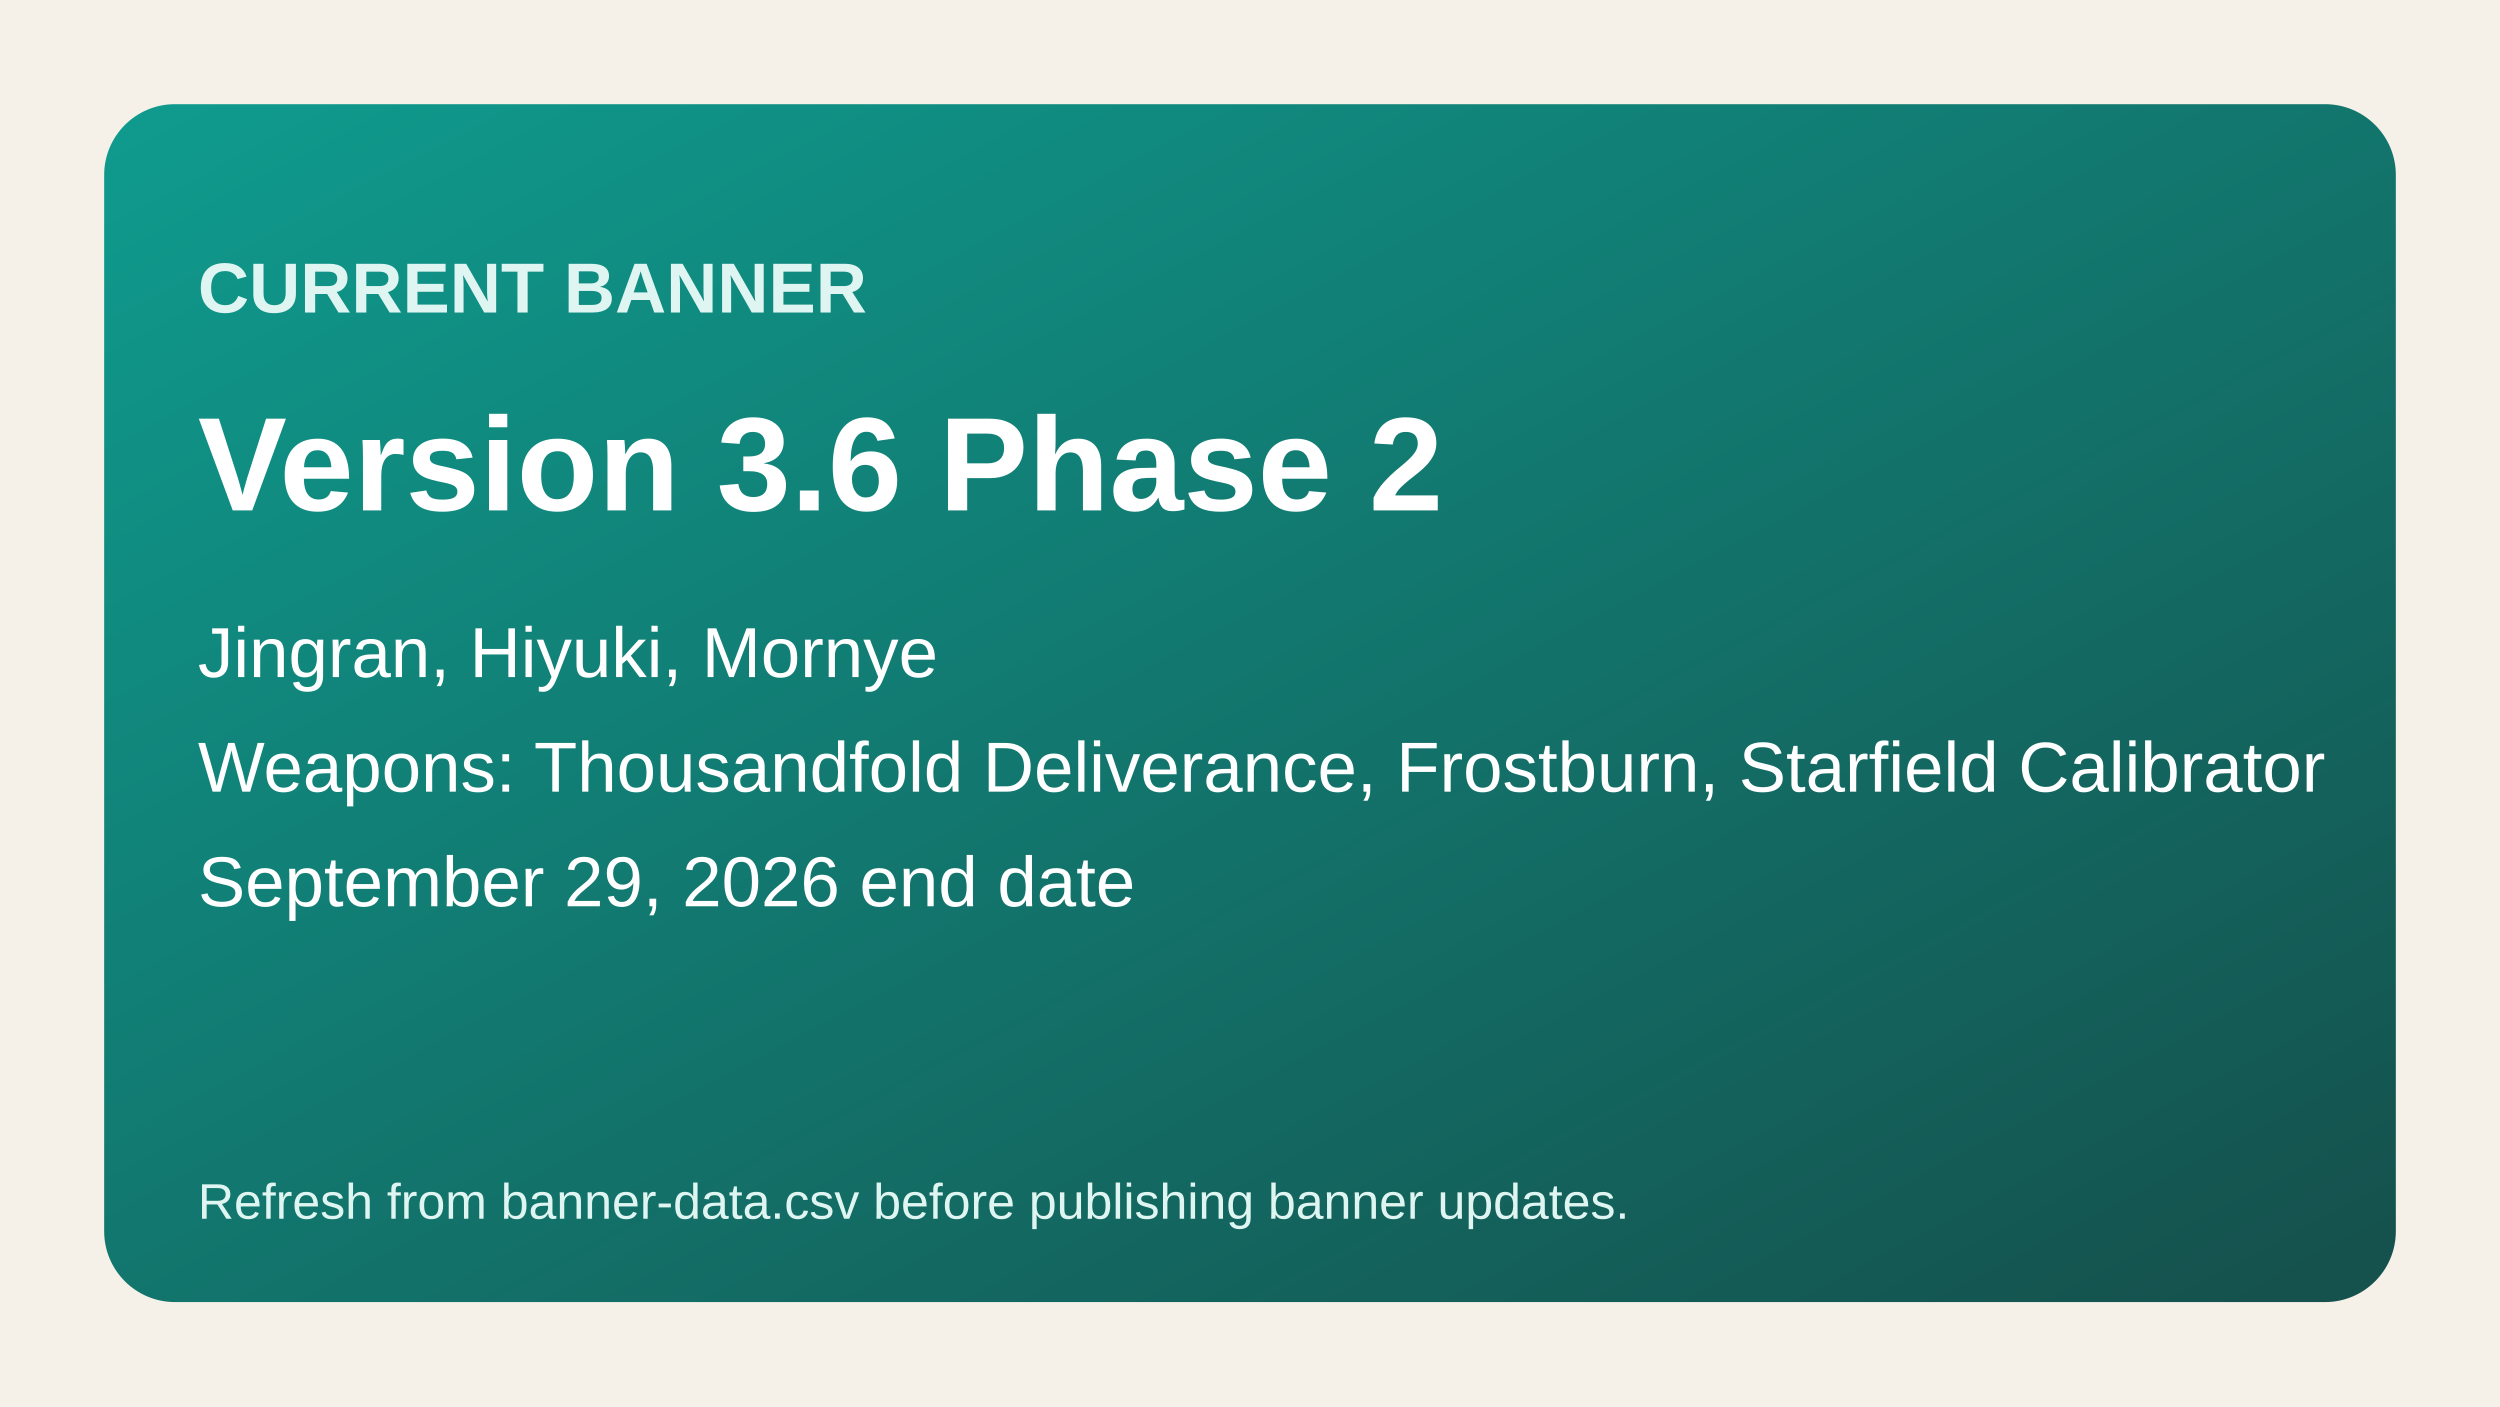
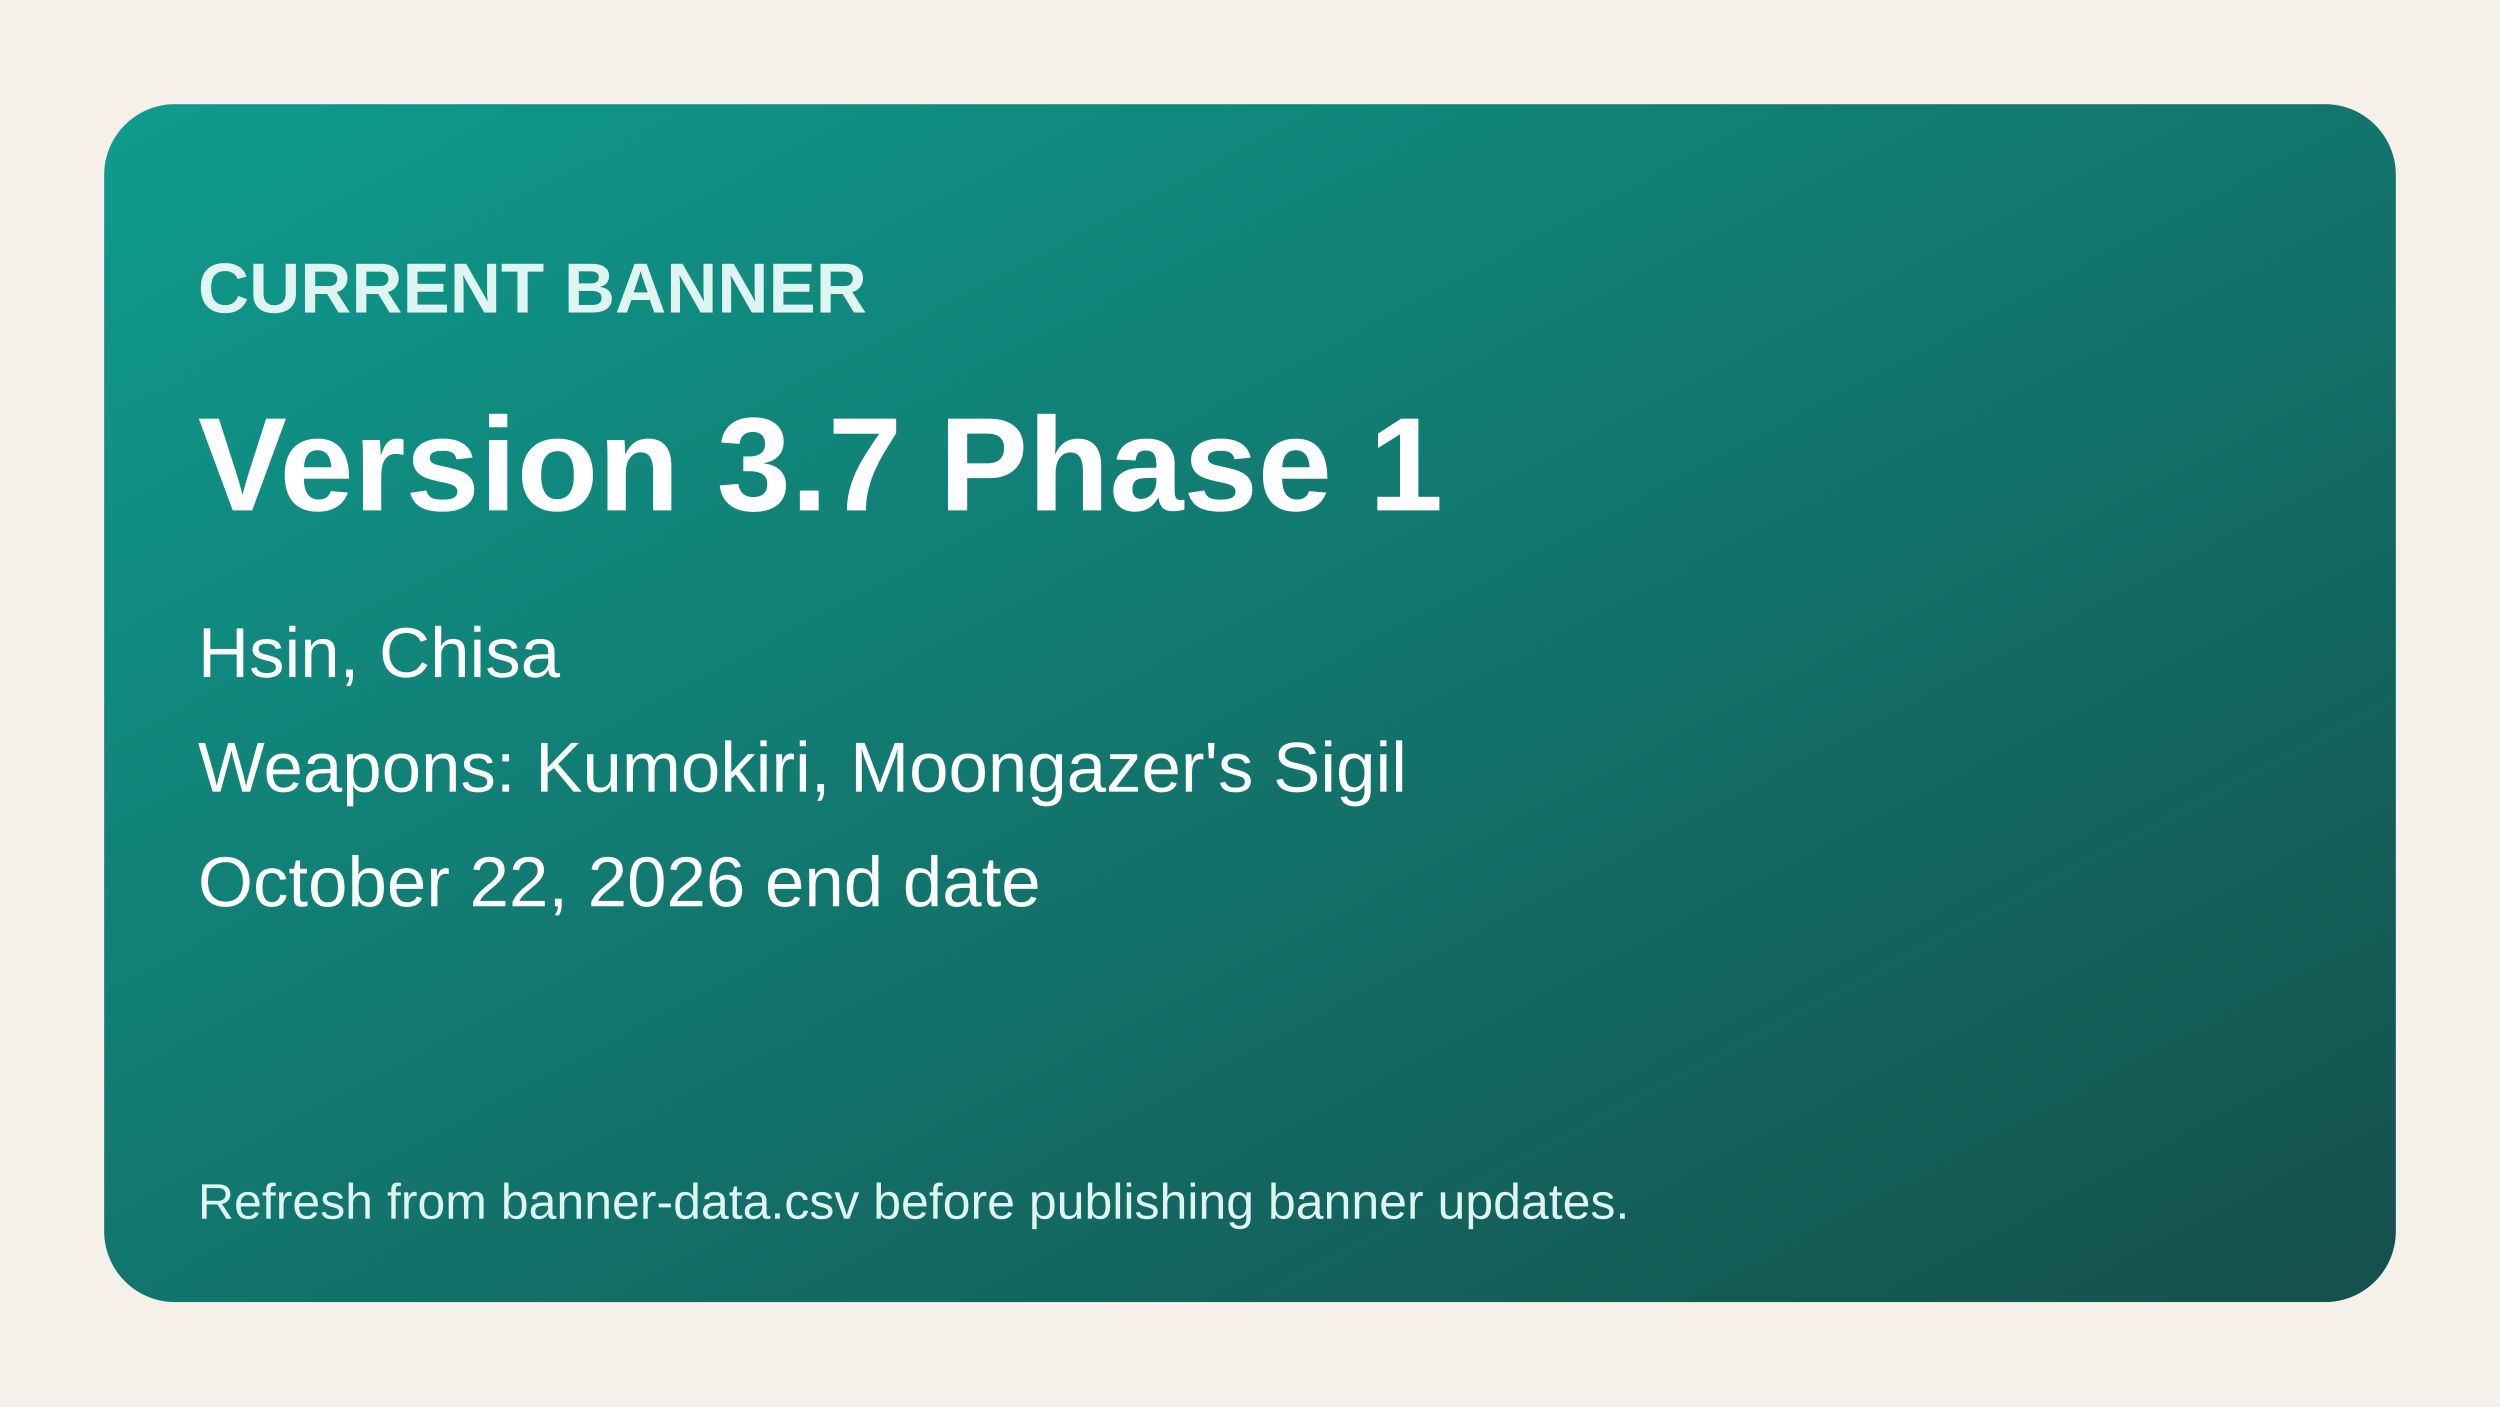
<svg xmlns="http://www.w3.org/2000/svg" width="1200" height="675" viewBox="0 0 1200 675" role="img" aria-labelledby="title desc">
  <defs>
    <linearGradient id="bg" x1="0" y1="0" x2="1" y2="1">
      <stop offset="0%" stop-color="#0f9b8e" />
      <stop offset="100%" stop-color="#15504c" />
    </linearGradient>
  </defs>
  <rect width="1200" height="675" fill="#f5f1e8" />
  <rect x="50" y="50" width="1100" height="575" rx="34" fill="url(#bg)" />
  <text x="95" y="150" fill="#dff5f1" font-family="Space Grotesk, Arial, sans-serif" font-size="34" font-weight="700">CURRENT BANNER</text>
-   <text x="95" y="245" fill="#ffffff" font-family="Space Grotesk, Arial, sans-serif" font-size="64" font-weight="700">Version 3.6 Phase 2</text>
-   <text x="95" y="325" fill="#ffffff" font-family="IBM Plex Sans, Arial, sans-serif" font-size="34">Jingran, Hiyuki, Mornye</text>
-   <text x="95" y="380" fill="#ffffff" font-family="IBM Plex Sans, Arial, sans-serif" font-size="34">Weapons: Thousandfold Deliverance, Frostburn, Starfield Calibrator</text>
-   <text x="95" y="435" fill="#ffffff" font-family="IBM Plex Sans, Arial, sans-serif" font-size="34">September 29, 2026 end date</text>
+   <text x="95" y="245" fill="#ffffff" font-family="Space Grotesk, Arial, sans-serif" font-size="64" font-weight="700">Version 3.7 Phase 1</text>
+   <text x="95" y="325" fill="#ffffff" font-family="IBM Plex Sans, Arial, sans-serif" font-size="34">Hsin, Chisa</text>
+   <text x="95" y="380" fill="#ffffff" font-family="IBM Plex Sans, Arial, sans-serif" font-size="34">Weapons: Kumokiri, Moongazer's Sigil</text>
+   <text x="95" y="435" fill="#ffffff" font-family="IBM Plex Sans, Arial, sans-serif" font-size="34">October 22, 2026 end date</text>
  <text x="95" y="585" fill="#dff5f1" font-family="IBM Plex Sans, Arial, sans-serif" font-size="24">Refresh from banner-data.csv before publishing banner updates.</text>
</svg>
